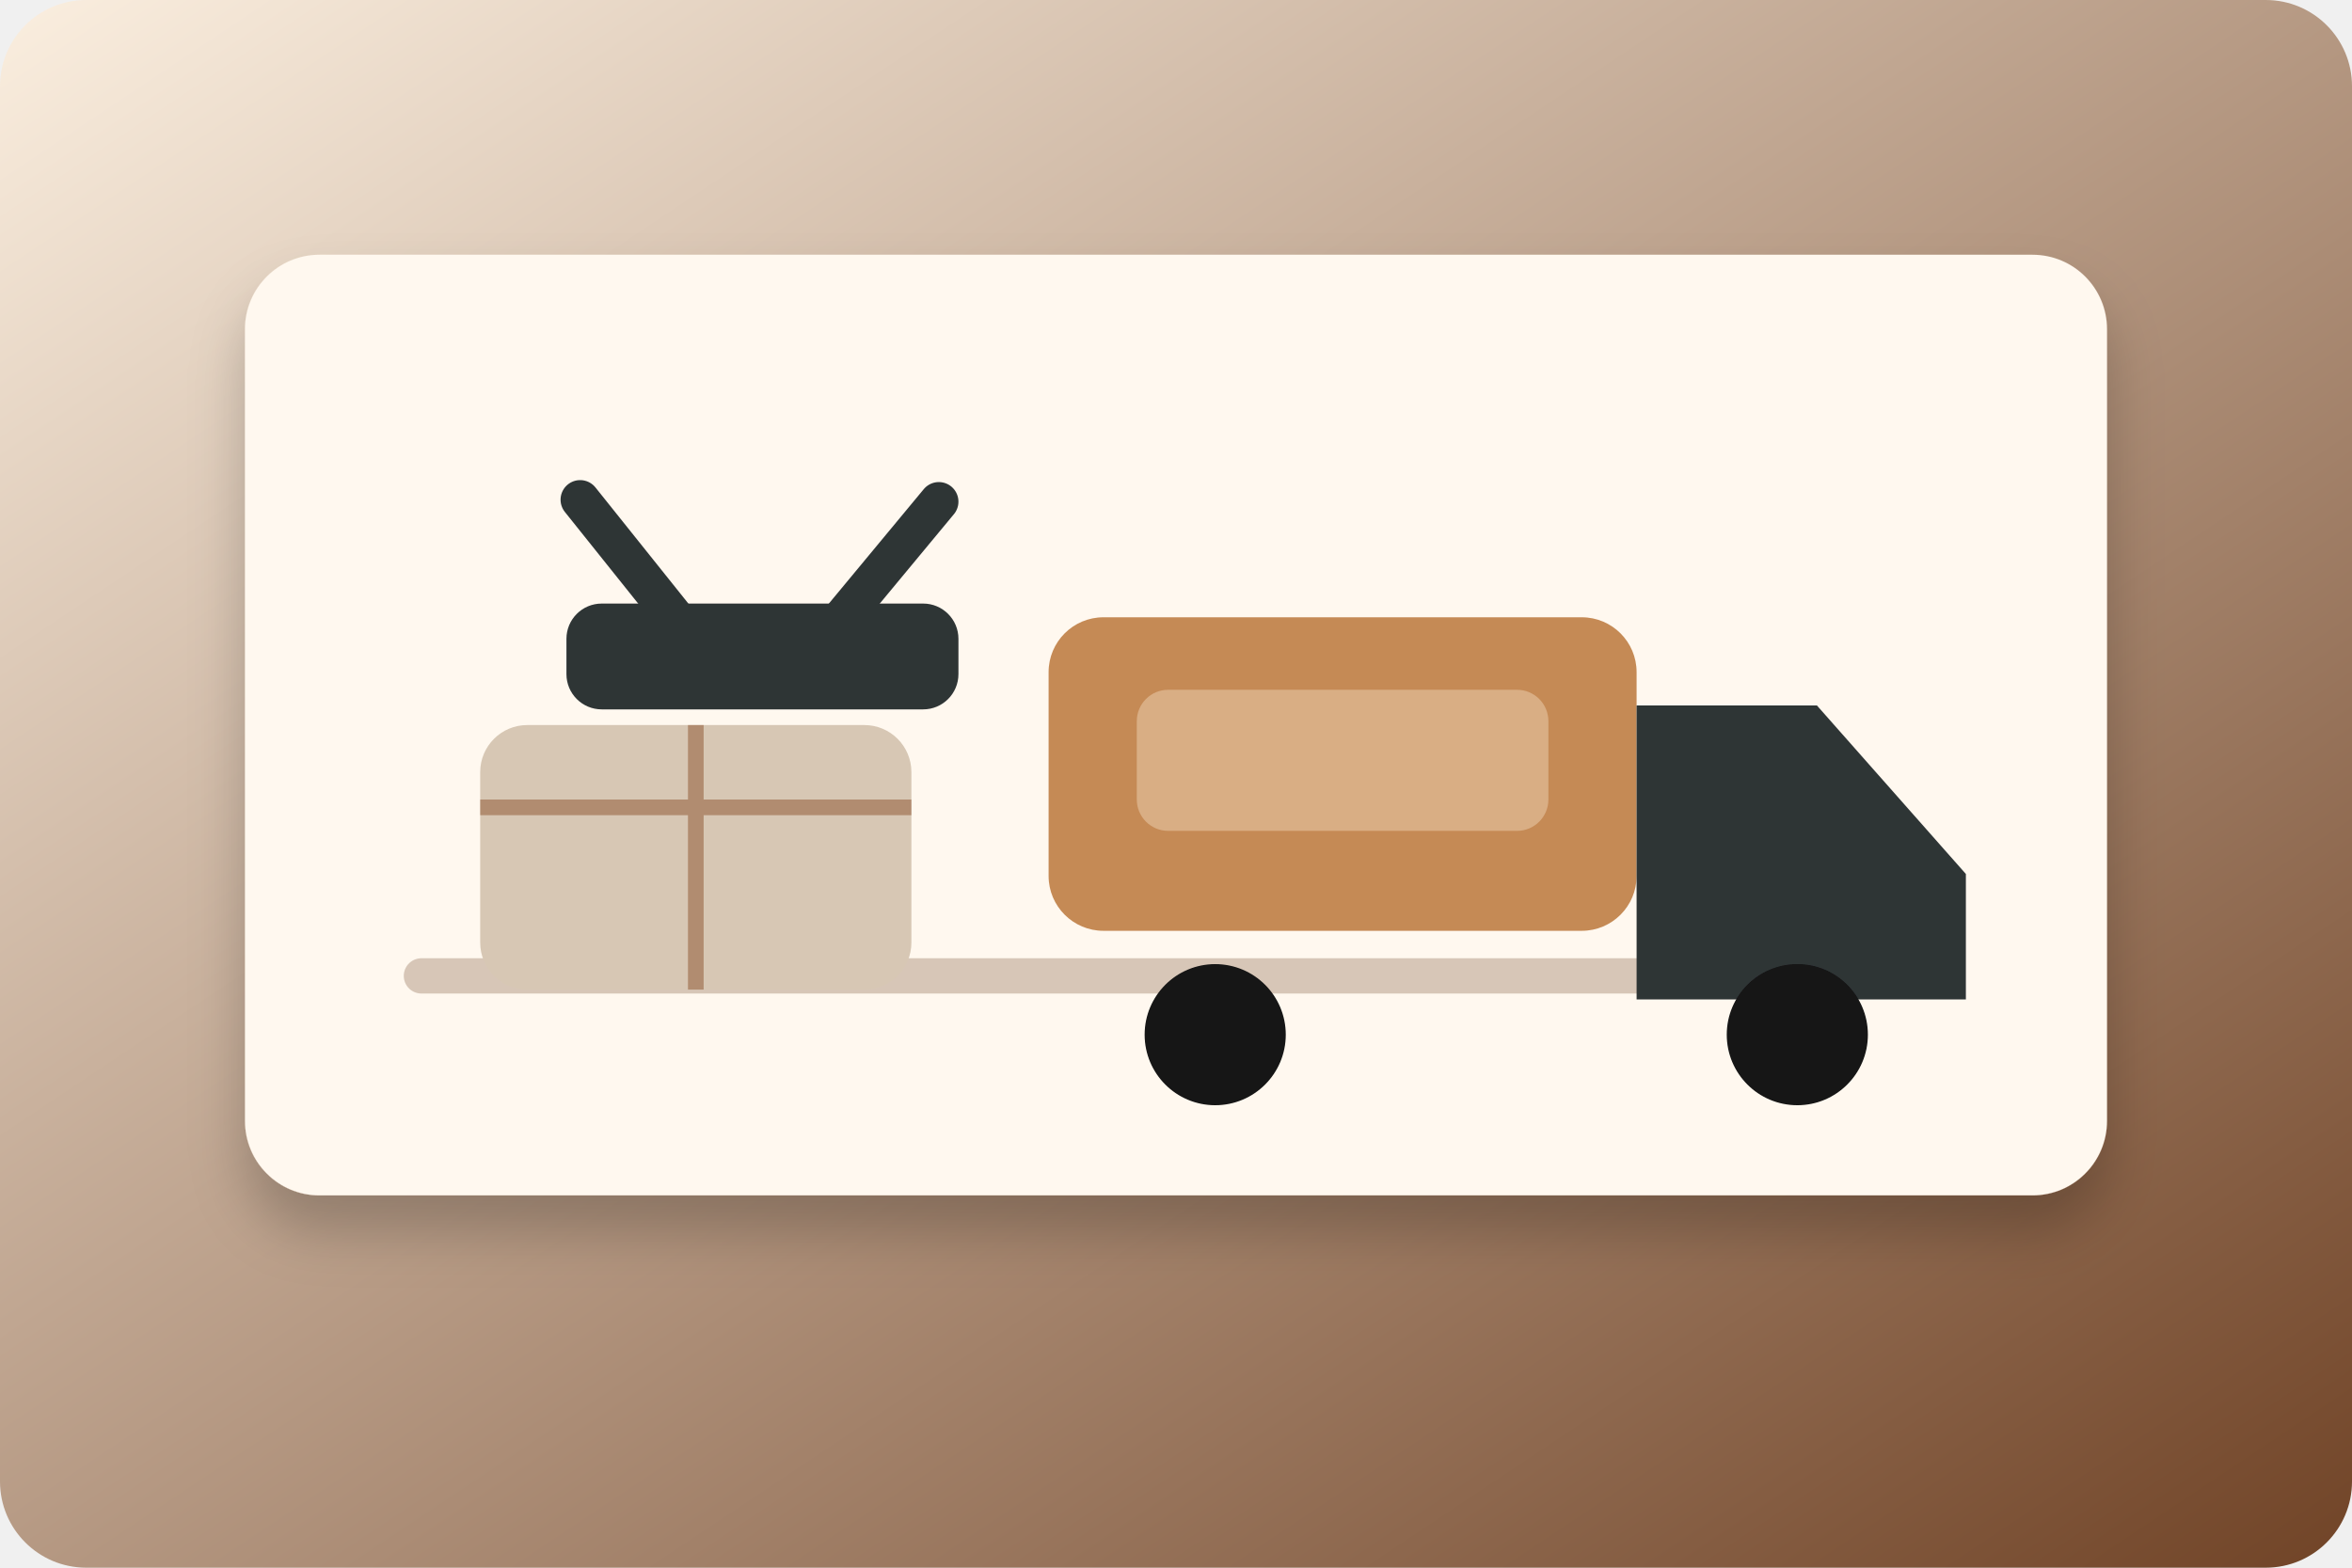
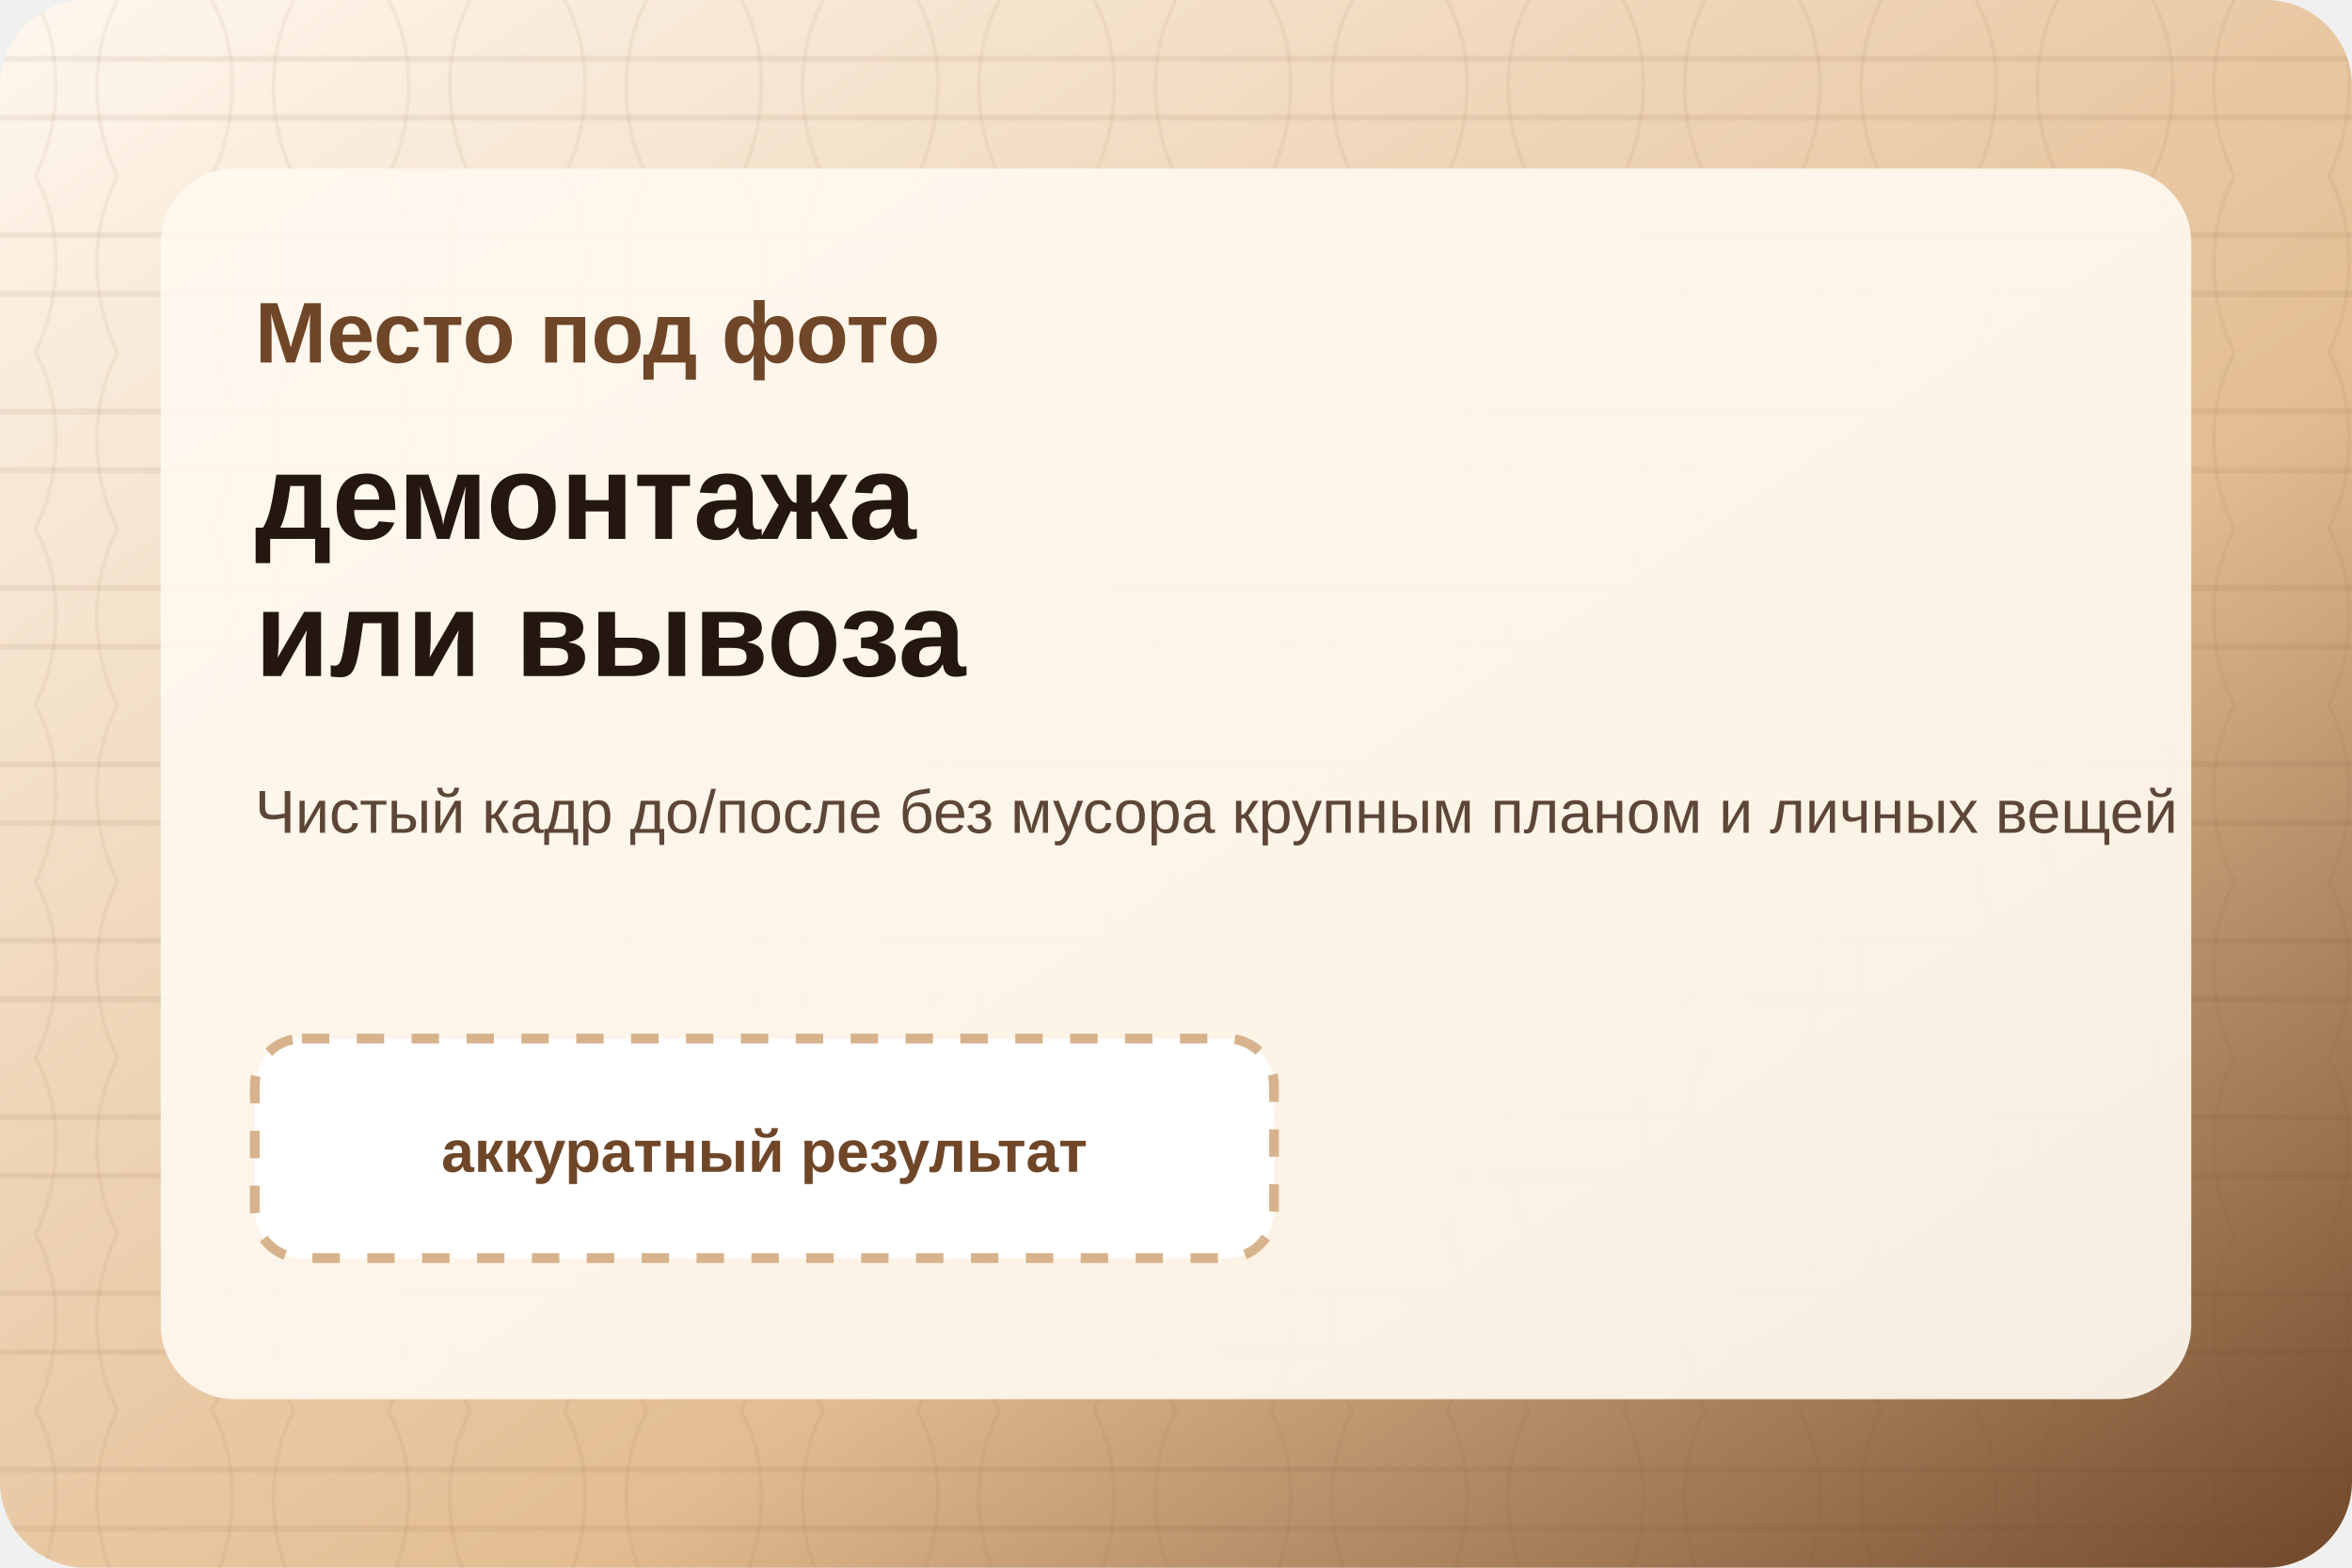
- <svg xmlns="http://www.w3.org/2000/svg" width="1200" height="800" viewBox="0 0 1200 800" role="img" aria-label="Демонтаж и вывоз">
+ <svg xmlns="http://www.w3.org/2000/svg" width="1200" height="800" viewBox="0 0 1200 800" role="img" aria-label="Место под фото демонтажа и вывоза">
  <defs>
    <linearGradient id="bg" x1="0" y1="0" x2="1" y2="1">
-       <stop stop-color="#fbefe0" />
-       <stop offset="1" stop-color="#704326" />
+       <stop stop-color="#fff8ef" />
+       <stop offset=".62" stop-color="#e3bd91" />
+       <stop offset="1" stop-color="#6f4628" />
    </linearGradient>
-     <filter id="s">
-       <feDropShadow dx="0" dy="18" stdDeviation="14" flood-opacity=".22" />
-     </filter>
+     <pattern id="grain" width="90" height="90" patternUnits="userSpaceOnUse">
+       <path d="M0 30h90M0 60h90" stroke="#6f4628" stroke-opacity=".08" stroke-width="3" />
+       <path d="M18 0c14 24 14 62 0 90M60 0c-14 26-14 62 0 90" stroke="#6f4628" stroke-opacity=".06" stroke-width="2" fill="none" />
+     </pattern>
  </defs>
  <rect width="1200" height="800" rx="44" fill="url(#bg)" />
-   <g transform="translate(125 130)" filter="url(#s)">
-     <rect width="950" height="480" rx="38" fill="#fff8ef" />
-     <path d="M90 368h740" stroke="#6f4628" stroke-width="18" stroke-linecap="round" opacity=".28" />
-     <rect x="120" y="240" width="220" height="135" rx="24" fill="#d7c7b4" />
-     <path d="M120 282h220M230 240v135" stroke="#8b512c" stroke-width="8" opacity=".5" />
-     <rect x="410" y="185" width="300" height="160" rx="28" fill="#c58a55" />
-     <path d="M710 230h92l76 86v64H710z" fill="#2f3436" />
-     <circle cx="495" cy="398" r="36" fill="#121212" />
-     <circle cx="792" cy="398" r="36" fill="#121212" />
-     <rect x="455" y="222" width="210" height="72" rx="16" fill="#fff2df" opacity=".34" />
-     <path d="M235 205l-64-80M286 208l68-82" stroke="#2f3436" stroke-width="20" stroke-linecap="round" />
-     <rect x="164" y="178" width="200" height="54" rx="18" fill="#2f3436" />
-   </g>
+   <rect width="1200" height="800" rx="44" fill="url(#grain)" />
+   <rect x="82" y="86" width="1036" height="628" rx="38" fill="#fff8ef" opacity=".92" />
+   <text x="130" y="185" font-family="Arial, sans-serif" font-size="44" font-weight="900" fill="#6f4628">Место под фото</text>
+   <text x="130" y="275" font-family="Arial, sans-serif" font-size="62" font-weight="900" fill="#24170f">демонтажа</text>
+   <text x="130" y="345" font-family="Arial, sans-serif" font-size="62" font-weight="900" fill="#24170f">или вывоза</text>
+   <text x="130" y="425" font-family="Arial, sans-serif" font-size="31" fill="#5d4638">Чистый кадр до/после без мусора крупным планом и личных вещей</text>
+   <rect x="130" y="530" width="520" height="112" rx="24" fill="#fff" stroke="#d7b38d" stroke-width="5" stroke-dasharray="14 14" />
+   <text x="390" y="598" text-anchor="middle" font-family="Arial, sans-serif" font-size="30" font-weight="900" fill="#6f4628">аккуратный результат</text>
</svg>
